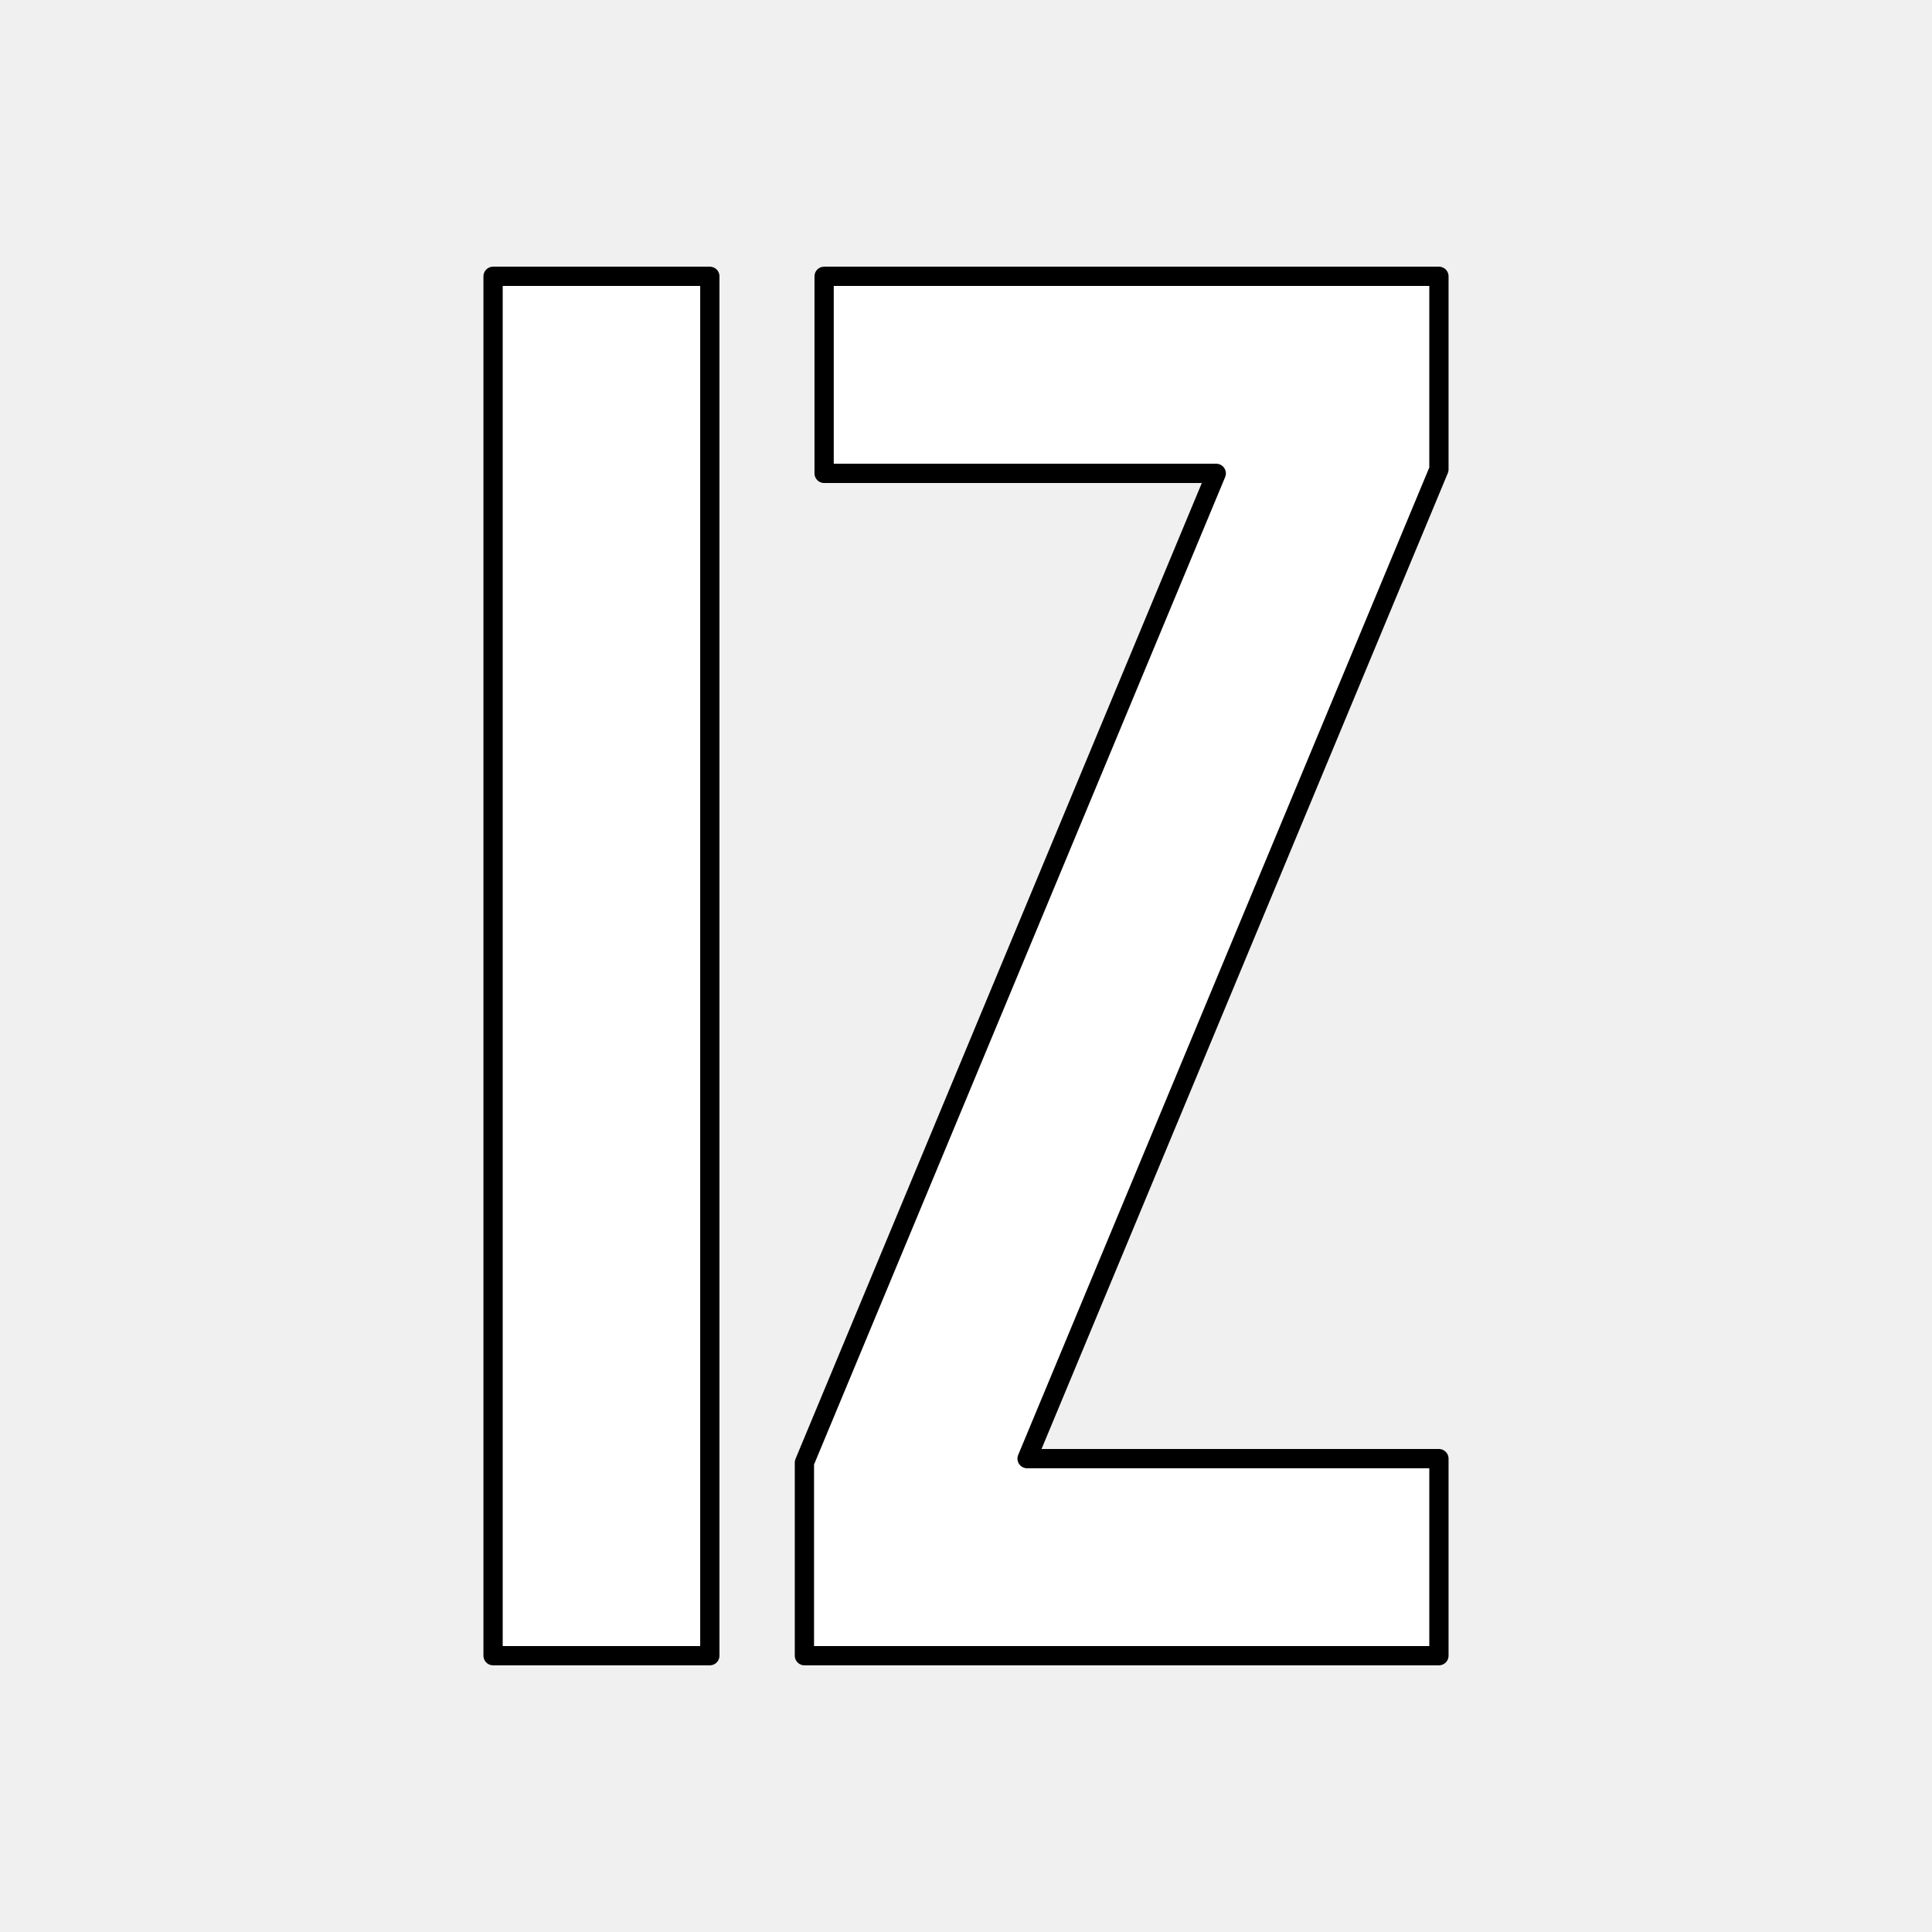
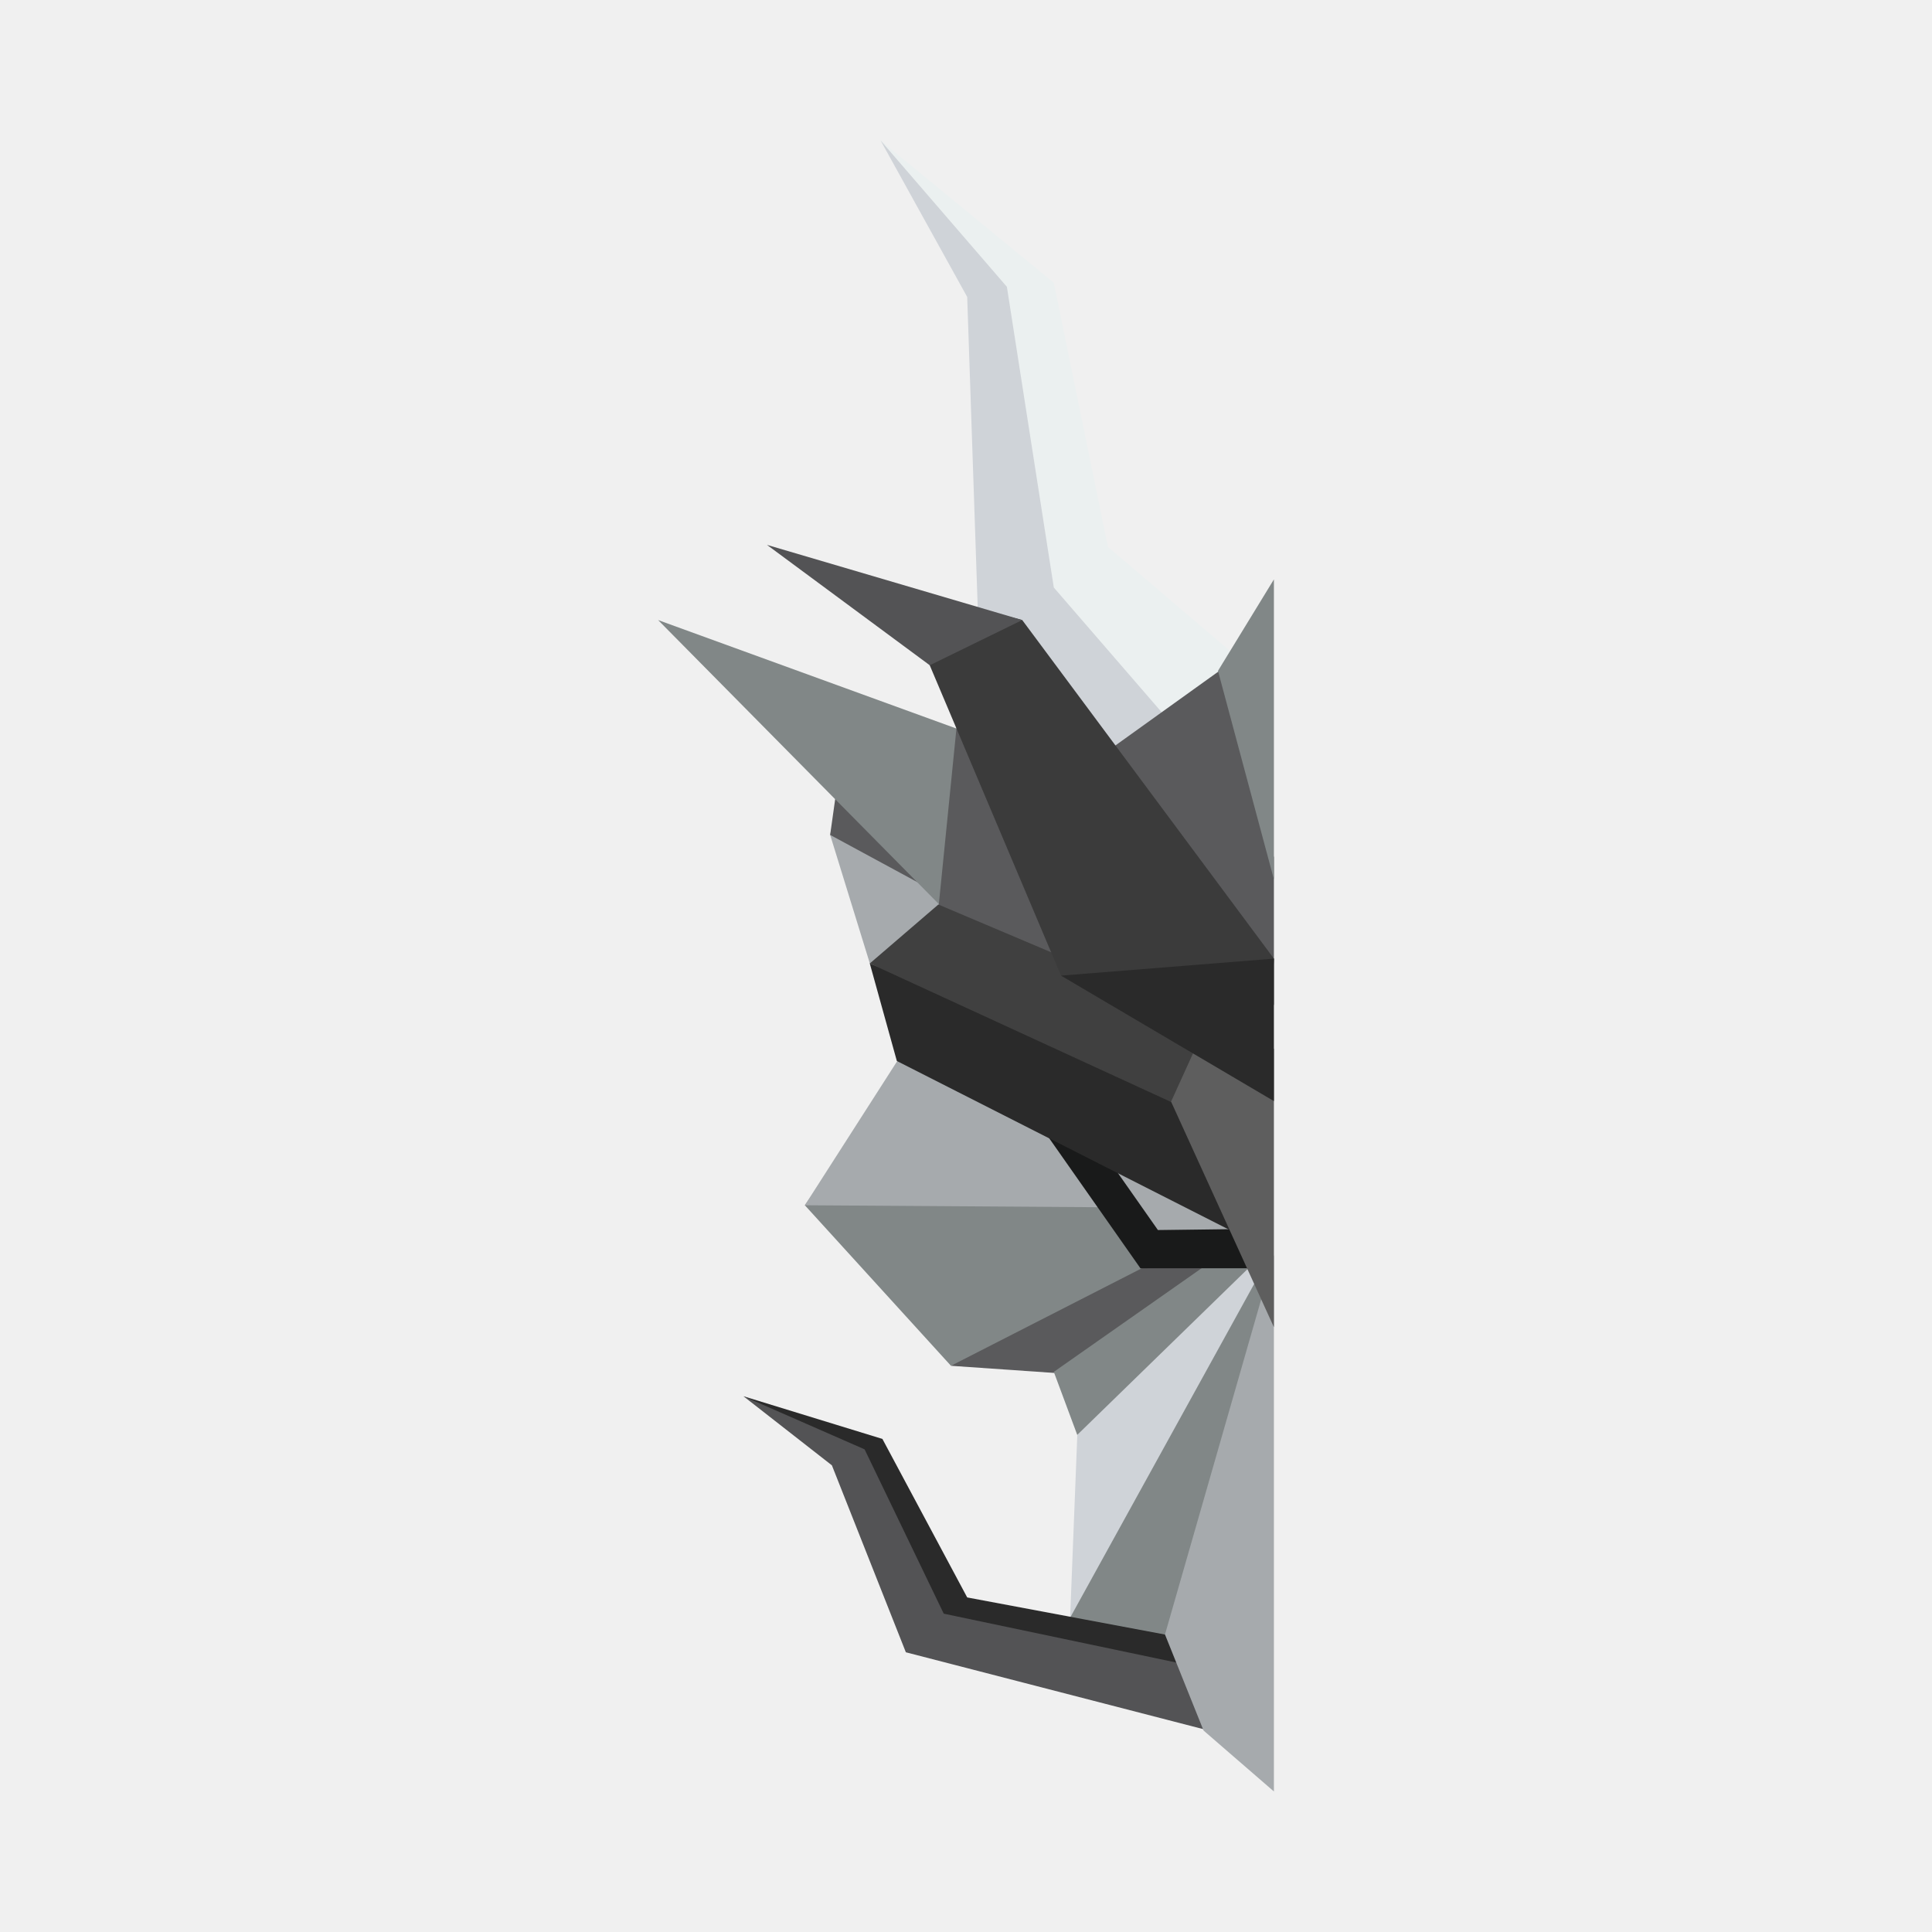
<svg xmlns="http://www.w3.org/2000/svg" width="100%" height="100%" viewBox="0 0 100 100" version="1.1" xml:space="preserve" style="fill-rule:evenodd;clip-rule:evenodd;stroke-linejoin:round;stroke-miterlimit:2;">
  <rect x="0" y="0" width="100" height="100" style="fill:rgb(10,10,10);fill-opacity:0;" />
-   <g transform="matrix(2.31805,0,0,2.31805,49.235,85.6979)">
-     <rect x="-10.23" y="-30.8" width="4.84" height="30.8" style="fill:white;fill-rule:nonzero;stroke:black;stroke-width:0.43px;" />
-     <path d="M10.89,-30.8L-2.838,-30.8L-2.838,-26.4L5.918,-26.4L-3.278,-4.312L-3.278,0L10.89,0L10.89,-4.4L1.694,-4.4L10.89,-26.488L10.89,-30.8Z" style="fill:white;fill-rule:nonzero;stroke:black;stroke-width:0.43px;" />
+   <g transform="matrix(0.107569,0,0,0.107569,46.4506,-3.00091)">
+     <g transform="matrix(0.0393403,-0.999226,-0.999226,-0.0393403,218.869,767.688)">
+       <path d="M-44.913,134.15L65.406,134.15L139.33,51.922L126.845,46.217L-44.913,134.15Z" style="fill:rgb(207,211,216);fill-rule:nonzero;" />
+     </g>
+     <g transform="matrix(-0.991483,-0.130238,-0.130238,0.991483,132.407,640.62)">
+       <path d="M-29.863,173.056L28.245,173.056L-41.504,-4.985L-46.824,2.203L-29.863,173.056Z" style="fill:rgb(129,135,135);fill-rule:nonzero;" />
+     </g>
+     <g transform="matrix(1,0,0,1,132.542,730.068)">
+       <path d="M0,85.047L-98.966,66.483L-139.764,-9.785L-206.61,-30.315L-155.386,-1.963L-115.462,77.221L14.755,115.362L0,85.047Z" style="fill:rgb(42,42,42);fill-rule:nonzero;" />
+     </g>
+     <g transform="matrix(1,0,0,1,151.642,699.753)">
+       <path d="M0,161.326L-147.583,123.188L-183.174,33.233L-225.71,0L-167.439,25.538L-129.352,104.608L-13.025,129.052L0,161.326Z" style="fill:rgb(83,83,85);fill-rule:nonzero;" />
+     </g>
+     <g transform="matrix(-0.295089,-0.95547,-0.95547,0.295089,61.2391,444.715)">
+       <path d="M-22.956,84.992L42.028,84.992L77.603,65.177L-4.611,17.656L-22.956,84.992Z" style="fill:rgb(166,170,173);fill-rule:nonzero;" />
+     </g>
+     <g transform="matrix(1,0,0,1,11.8734,406.666)">
+       <path d="M0,46.933L-44.243,22.973L-41.017,0L0,46.933Z" style="fill:rgb(90,90,92);fill-rule:nonzero;" />
+     </g>
+     <g transform="matrix(-0.275907,0.961184,0.961184,0.275907,271.768,821.653)">
+       <path d="M-157.487,-139.48L32.476,-139.48L71.762,-108.897L90.614,-68.263L-157.487,-139.48Z" style="fill:rgb(166,170,173);fill-rule:nonzero;" />
+     </g>
+     <g transform="matrix(-0.997614,-0.0690393,-0.0690393,0.997614,115.801,620.738)">
+       <path d="M28.818,70.412L85.38,70.412L-1.031,-1.236L-54.061,-1.97L28.818,70.412Z" style="fill:rgb(90,90,92);fill-rule:nonzero;" />
+     </g>
+     <g transform="matrix(1,0,0,1,-44.5495,605.89)">
+       <path d="M0,1.946L70.313,79.197L171.013,27.737L142.361,-40.093L55.555,-77.251L0,1.946Z" style="fill:rgb(129,135,135);fill-rule:nonzero;" />
+     </g>
+     <g transform="matrix(-0.53957,0.841941,0.841941,0.53957,73.9047,570.977)">
+       <path d="M3.649,-79.844L94.948,-79.844L17.084,43.471L-10.597,5.115L3.649,-79.844Z" style="fill:rgb(166,170,173);fill-rule:nonzero;" />
+     </g>
+     <g transform="matrix(-0.71648,0.697607,0.697607,0.71648,117.974,735.45)">
+       <path d="M-115.571,-34.203L10.589,-34.203L-2.478,-63.792L-113.42,-45.839L-115.571,-34.203Z" style="fill:rgb(129,135,135);fill-rule:nonzero;" />
+     </g>
+     <g transform="matrix(-1,0,0,1,61.3538,558.957)">
+       <path d="M-110.25,79.194L-55.561,79.194L0,0L-105.039,43.995L-110.25,79.194Z" style="fill:rgb(25,26,26);fill-rule:nonzero;" />
+     </g>
+     <g transform="matrix(1,0,0,1,95.8597,619.815)">
+       <path d="M0,-42.039L29.518,0L69.446,0L0,-42.039Z" style="fill:rgb(166,170,173);fill-rule:nonzero;" />
+     </g>
+     <g transform="matrix(0.419068,-0.907955,-0.907955,-0.419068,140.711,656.525)">
+       <path d="M6.709,29.306L26.904,29.306L42.259,-2.806L29.163,-18.167L6.709,29.306Z" style="fill:rgb(25,26,26);fill-rule:nonzero;" />
+     </g>
+     <g transform="matrix(-0.939789,-0.341756,-0.341756,0.939789,-72.9772,432.313)">
+       <path d="M-88.159,-85.257L75.89,-85.257L-112.943,4.203L-179.07,15.532L-88.159,-85.257Z" style="fill:rgb(129,135,135);fill-rule:nonzero;" />
+     </g>
+     <g transform="matrix(1,0,0,1,19.3616,386.268)">
+       <path d="M0,82.362L10.739,-24.815L61.964,107.177L0,82.362Z" style="fill:rgb(90,90,92);fill-rule:nonzero;" />
+     </g>
+     <g transform="matrix(-0.891655,-0.452715,-0.452715,0.891655,26.359,457.771)">
+       <path d="M-200.656,83.972L-12.765,83.972L20.096,48.021L-147.887,31.81L-200.656,83.972Z" style="fill:rgb(42,42,42);fill-rule:nonzero;" />
+     </g>
+     <g transform="matrix(-0.908556,-0.417762,-0.417762,0.908556,27.8911,439.919)">
+       <path d="M-146.187,64.064L15.879,64.064L-2.245,24.519L-142.632,20.232L-146.187,64.064Z" style="fill:rgb(64,64,64);fill-rule:nonzero;" />
+     </g>
+     <g transform="matrix(-0.414296,0.910142,0.910142,0.414296,226.213,616.833)">
+       <path d="M-56.301,-110.433L-14.401,-110.433L63.875,-20.432L-58.039,-75.927L-56.301,-110.433Z" style="fill:rgb(94,94,94);fill-rule:nonzero;" />
+     </g>
+     <g transform="matrix(1,0,0,1,-8.08953,400.068)">
+       <path d="M0,-304.557L41.666,-229.274L46.877,-75.283L111.549,0L150.177,-15.151L93.748,-110.967L69.443,-236.608L0,-304.557Z" style="fill:rgb(207,211,216);fill-rule:nonzero;" />
+     </g>
+     <g transform="matrix(1,0,0,1,165.525,136.574)">
+       <path d="M0,209.232L-64.237,154.481L-90.276,27.372L-173.614,-41.062L-112.854,29.334L-90.276,174.035L-24.312,250.294L0,209.232Z" style="fill:rgb(235,240,240);fill-rule:nonzero;" />
+     </g>
+     <g transform="matrix(-0.812495,0.582968,0.582968,0.812495,173.711,506.805)">
+       <path d="M-80.781,-137.794L-8.658,-137.794L-3.292,8.179L-44.76,-49.616L-80.781,-137.794Z" style="fill:rgb(90,90,92);fill-rule:nonzero;" />
+     </g>
+     <g transform="matrix(1,0,0,1,181.154,451.035)">
+       <path d="M0,-144.341L-26.909,-100.342L0,0L0,-144.341Z" style="fill:rgb(129,135,135);fill-rule:nonzero;" />
+     </g>
+     <g transform="matrix(1,0,0,1,181.154,361.82)">
+       <path d="M0,127.345L-121.099,-35.566L-181.428,-51.211L-102.437,135.531L-2.607,178.556L0,127.345Z" style="fill:rgb(59,59,59);fill-rule:nonzero;" />
+     </g>
+     <g transform="matrix(1,0,0,1,60.055,311.827)">
+       <path d="M0,14.426L-122.835,-21.751L-44.493,36.177L0,14.426Z" style="fill:rgb(83,83,85);fill-rule:nonzero;" />
+     </g>
+     <g transform="matrix(1,0,0,1,181.154,489.165)">
+       <path d="M0,68.561L-102.437,8.186L0,0L0,68.561Z" style="fill:rgb(42,42,42);fill-rule:nonzero;" />
+     </g>
  </g>
</svg>
